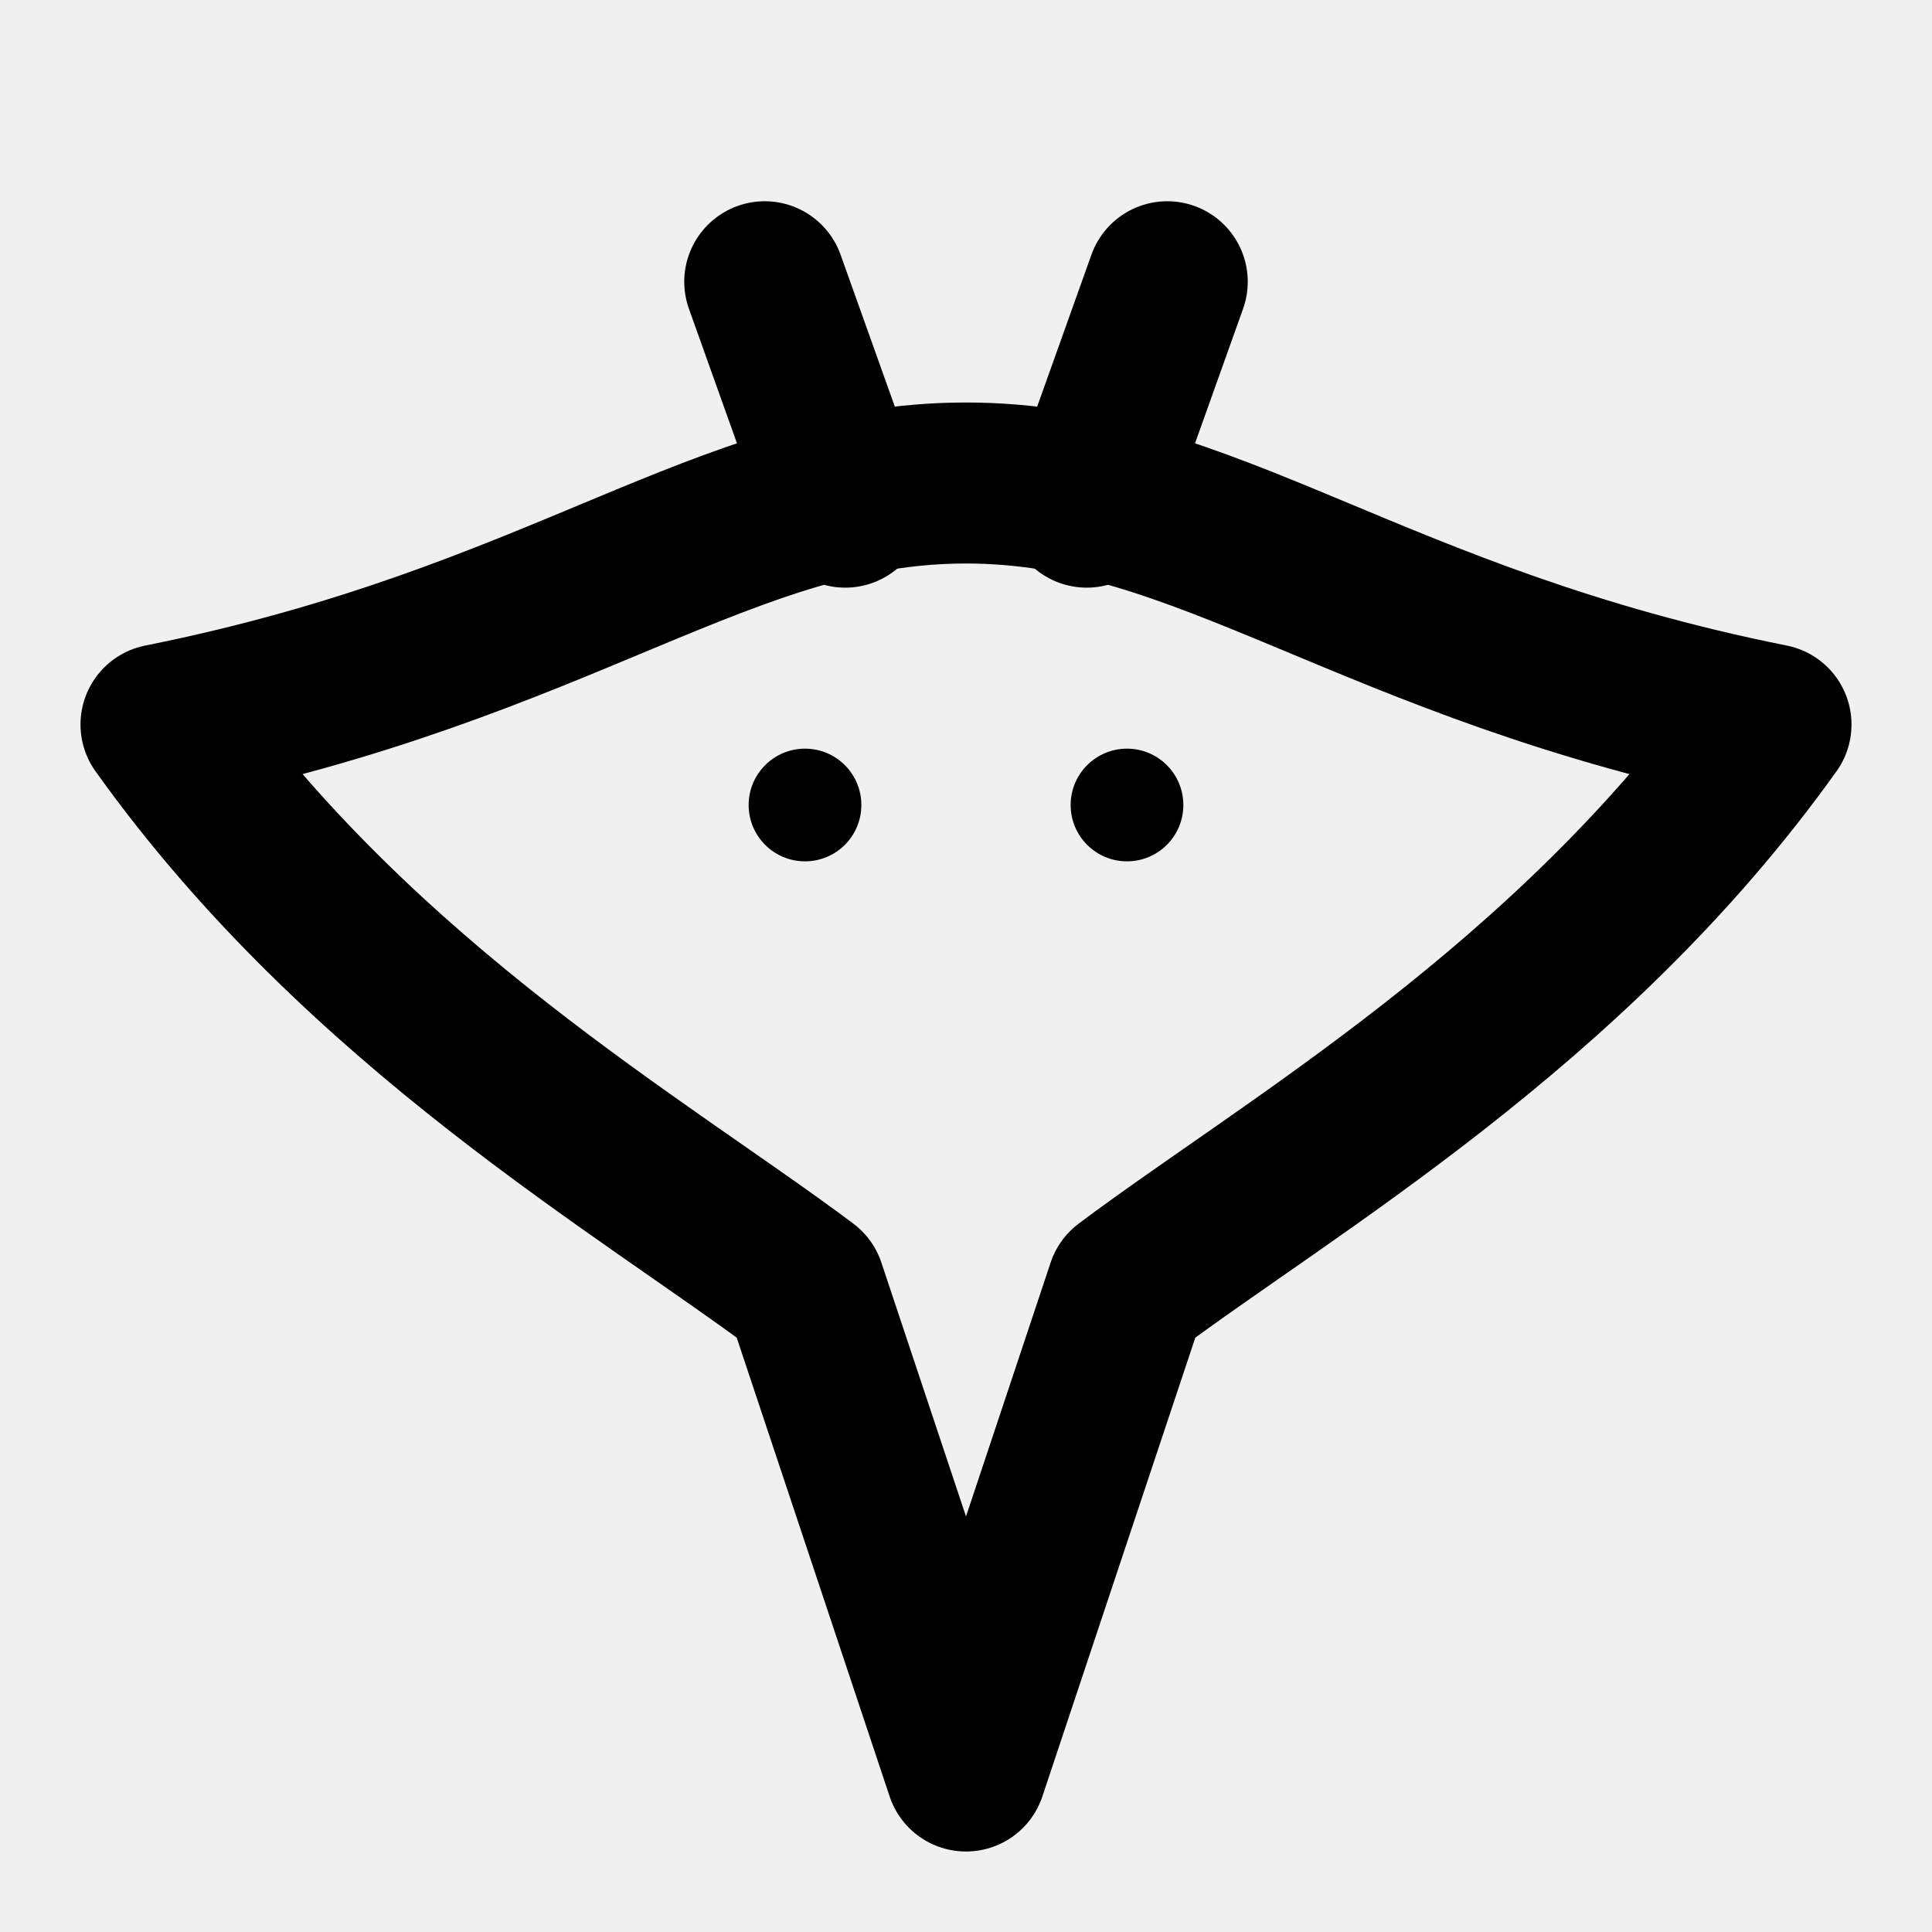
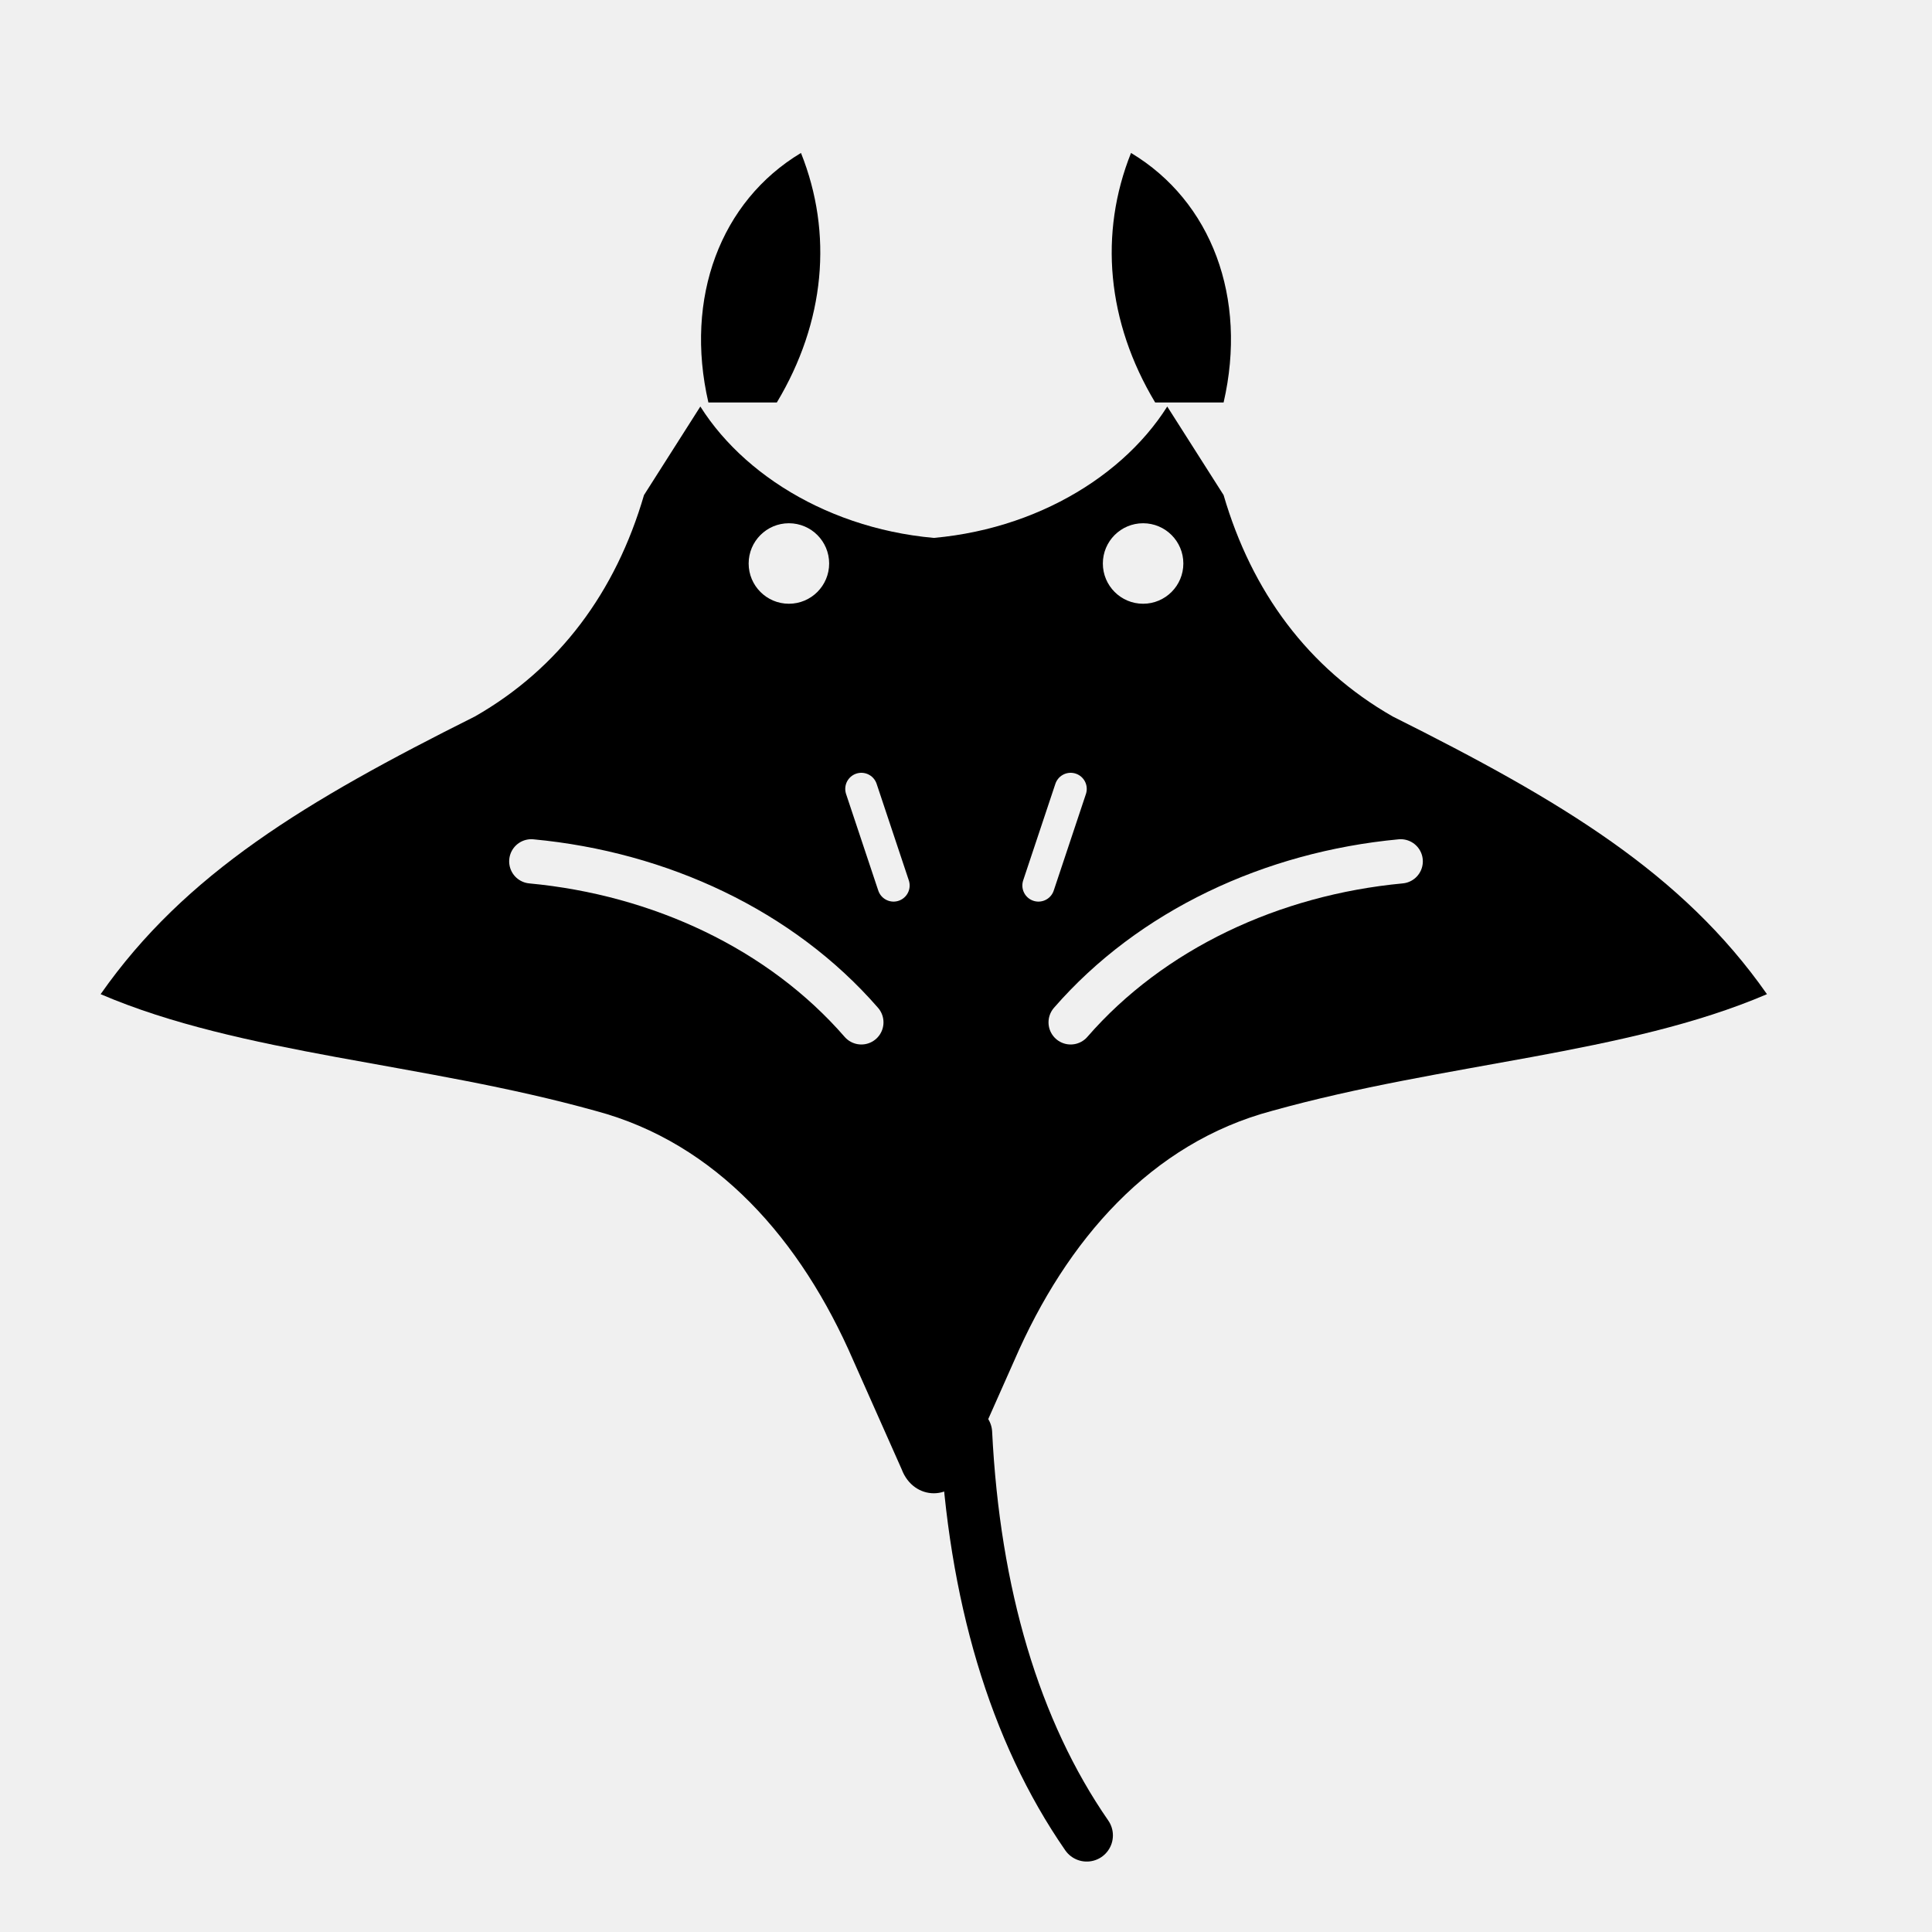
- <svg xmlns="http://www.w3.org/2000/svg" viewBox="0 0 24 24" fill="none" stroke="#000" stroke-width="2" stroke-linecap="round" stroke-linejoin="round">
-   <path d="M12 6c-3 0-5 2-10 3 2.5 3.5 6 5.5 8 7l2 6 2-6c2-1.5 5.5-3.5 8-7-5-1-7-3-10-3z" />
-   <path d="M10.5 6.3 9.5 3.5" />
-   <path d="M13.5 6.3l1-2.8" />
-   <circle cx="10" cy="10" r=".7" fill="#000" stroke="none" />
-   <circle cx="14" cy="10" r=".7" fill="#000" stroke="none" />
+ <svg xmlns="http://www.w3.org/2000/svg" viewBox="0 0 48 48">
+   <defs>
+     <mask id="m" maskUnits="userSpaceOnUse" x="0" y="0" width="48" height="48">
+       <rect width="48" height="48" fill="#fff" />
+       <g fill="#000">
+         <circle cx="19.6" cy="14" r="1" />
+         <circle cx="28.4" cy="14" r="1" />
+       </g>
+       <path d="M13.2 21.4c3.2.3 6.2 1.7 8.2 4" fill="none" stroke="#000" stroke-width="1.1" stroke-linecap="round" />
+       <path d="M21.4 19.6l.8 2.4" fill="none" stroke="#000" stroke-width="0.8" stroke-linecap="round" />
+       <g transform="matrix(-1 0 0 1 48 0)">
+         <path d="M13.2 21.4c3.2.3 6.2 1.7 8.2 4" fill="none" stroke="#000" stroke-width="1.1" stroke-linecap="round" />
+         <path d="M21.4 19.6l.8 2.4" fill="none" stroke="#000" stroke-width="0.8" stroke-linecap="round" />
+       </g>
+     </mask>
+   </defs>
+   <g mask="url(#m)" fill="#000">
+     <path d="M24 13.4c-2.9 0-5.4-1.4-6.6-3.3l-1.4 2.2c-.7 2.4-2.1 4.3-4.2 5.5-4.2 2.1-7.2 3.9-9.3 6.9 3.5 1.5 8 1.7 12.3 2.9 3 .8 5.1 3.2 6.4 6.2l1.2 2.7c.3.8 1.3.8 1.6 0l1.2-2.7c1.3-3 3.4-5.4 6.4-6.2 4.3-1.2 8.8-1.4 12.3-2.9-2.1-3-5.1-4.8-9.3-6.9-2.1-1.2-3.5-3.1-4.2-5.5l-1.4-2.2c-1.2 1.9-3.7 3.3-6.6 3.3z" />
+     <path d="M17.6 10c-.6-2.6.3-5 2.3-6.2.8 2 .6 4.2-.6 6.2z" />
+     <g transform="matrix(-1 0 0 1 48 0)">
+       <path d="M17.6 10c-.6-2.6.3-5 2.3-6.2.8 2 .6 4.2-.6 6.2z" />
+     </g>
+     <path d="M24 35.6c.2 4 1.2 7.4 3 10" fill="none" stroke="#000" stroke-width="1.3" stroke-linecap="round" stroke-linejoin="round" />
+   </g>
</svg>
